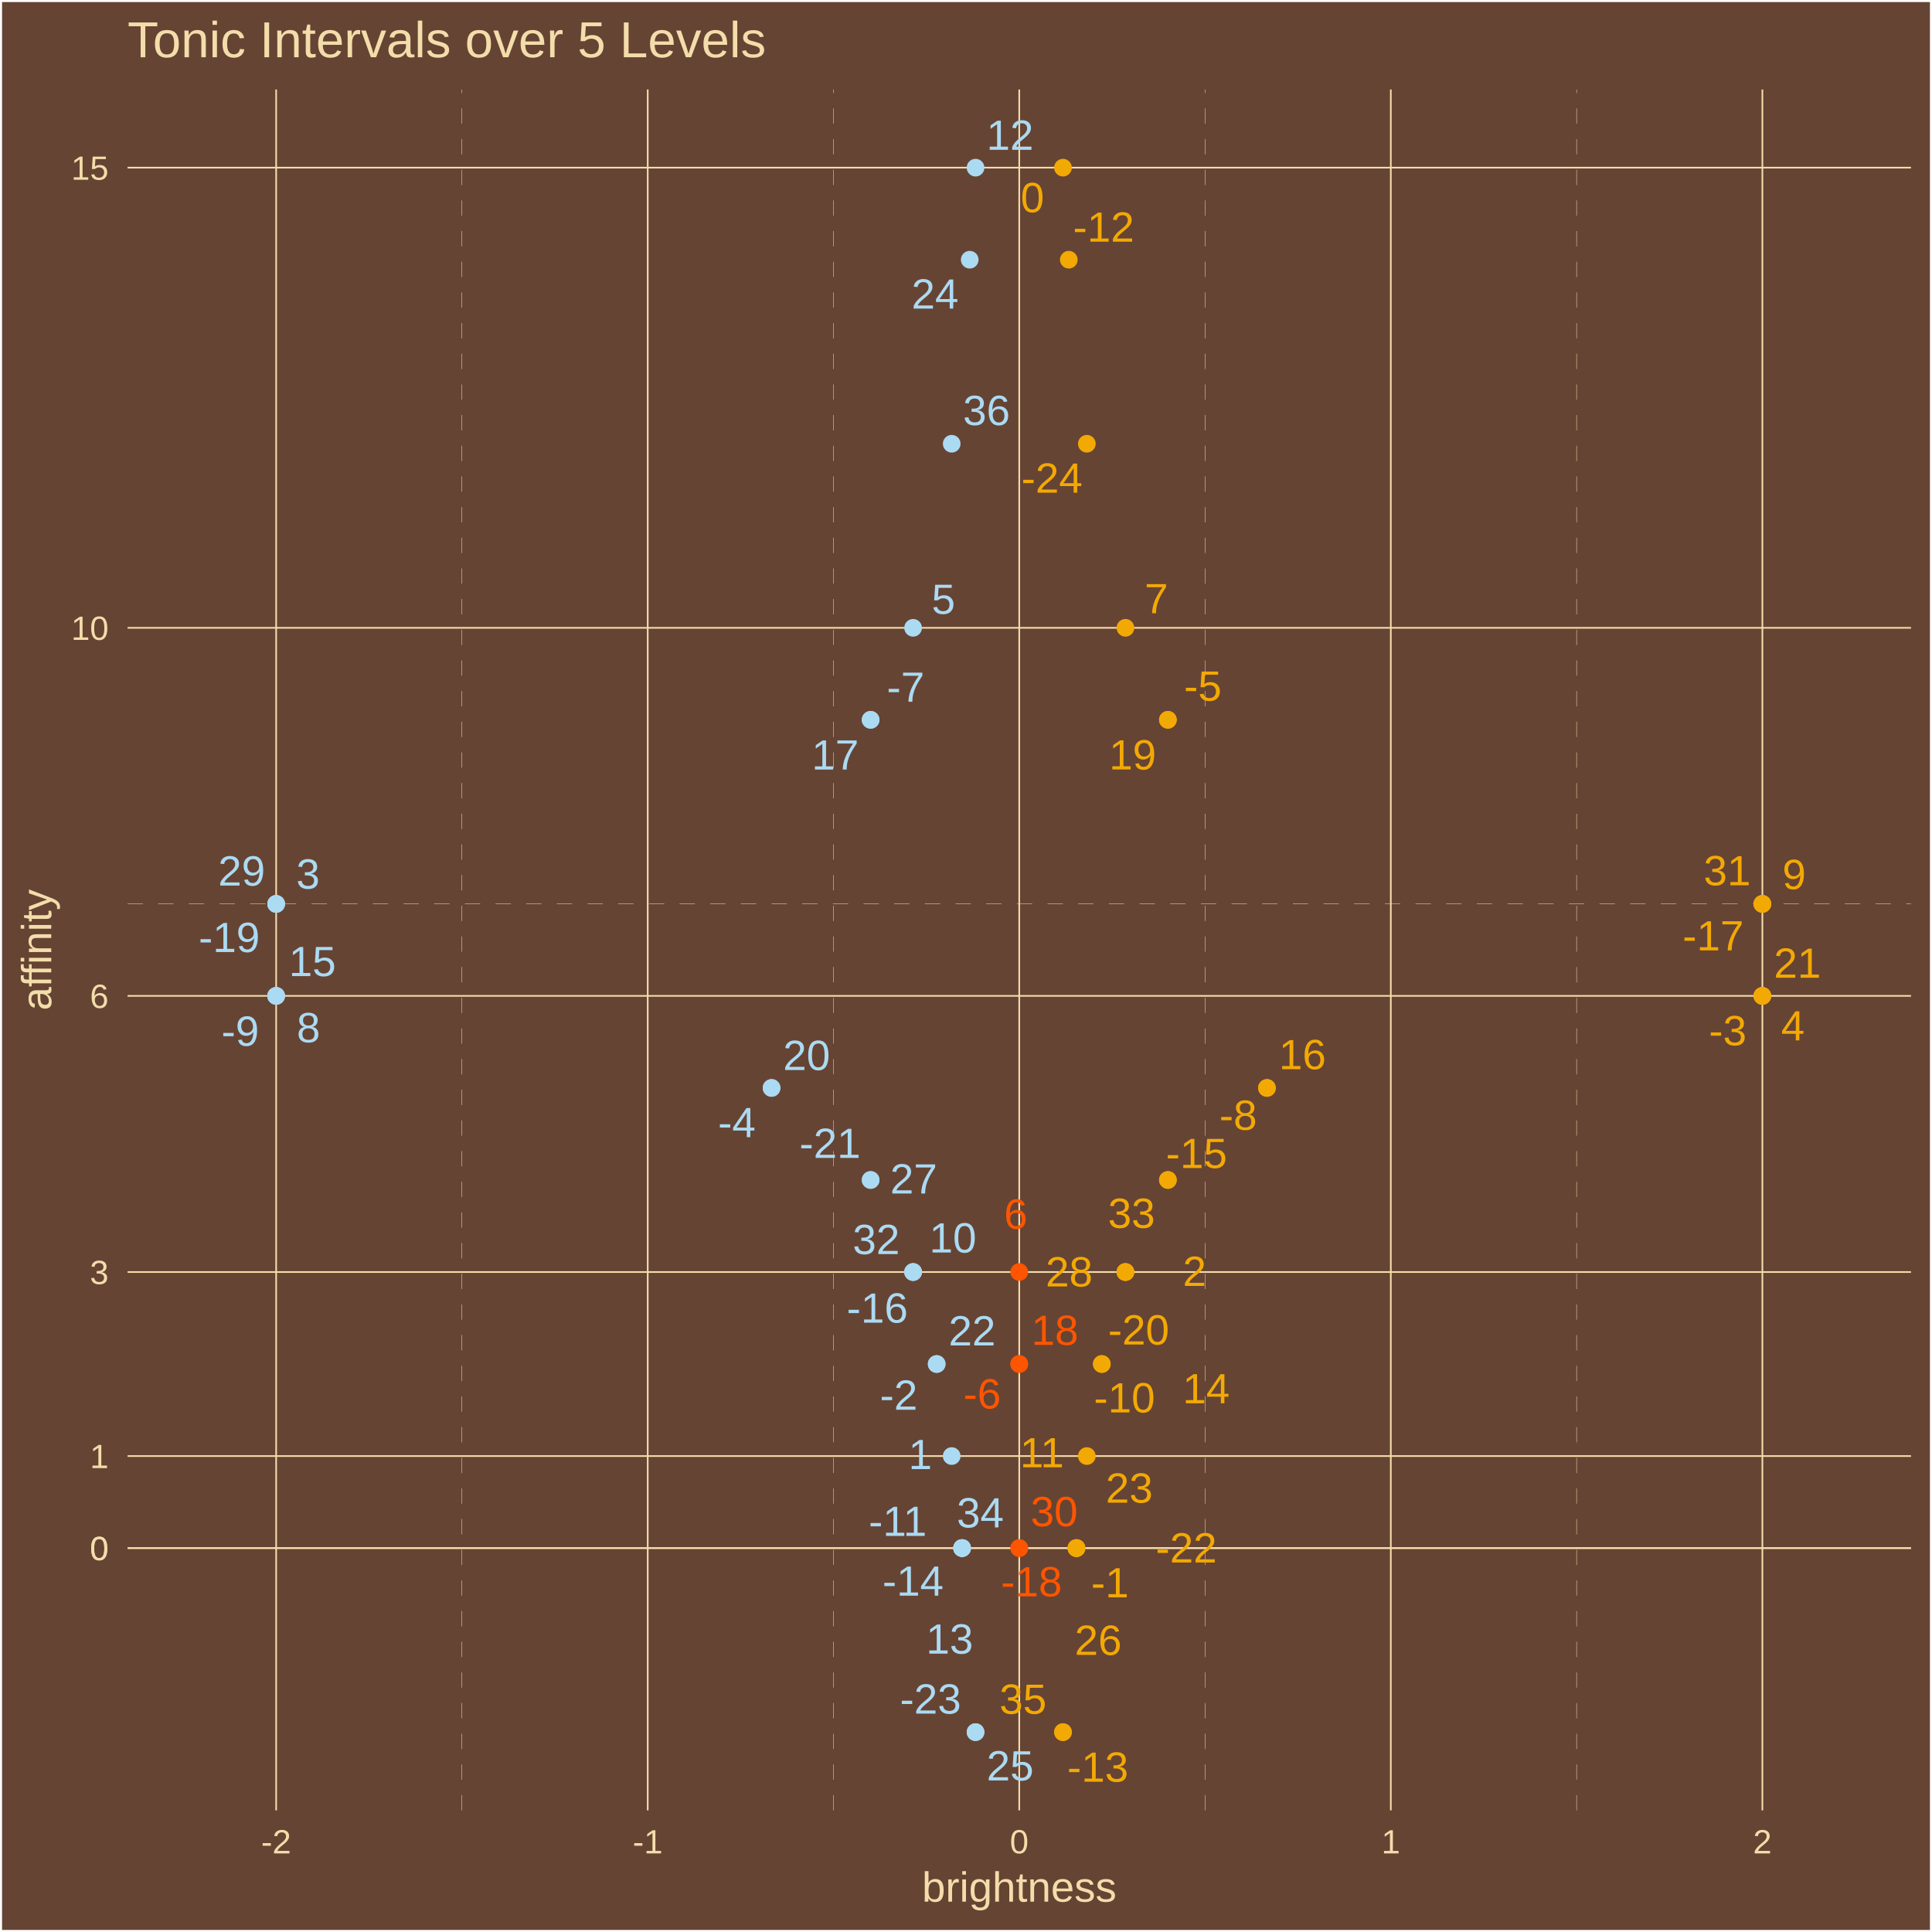
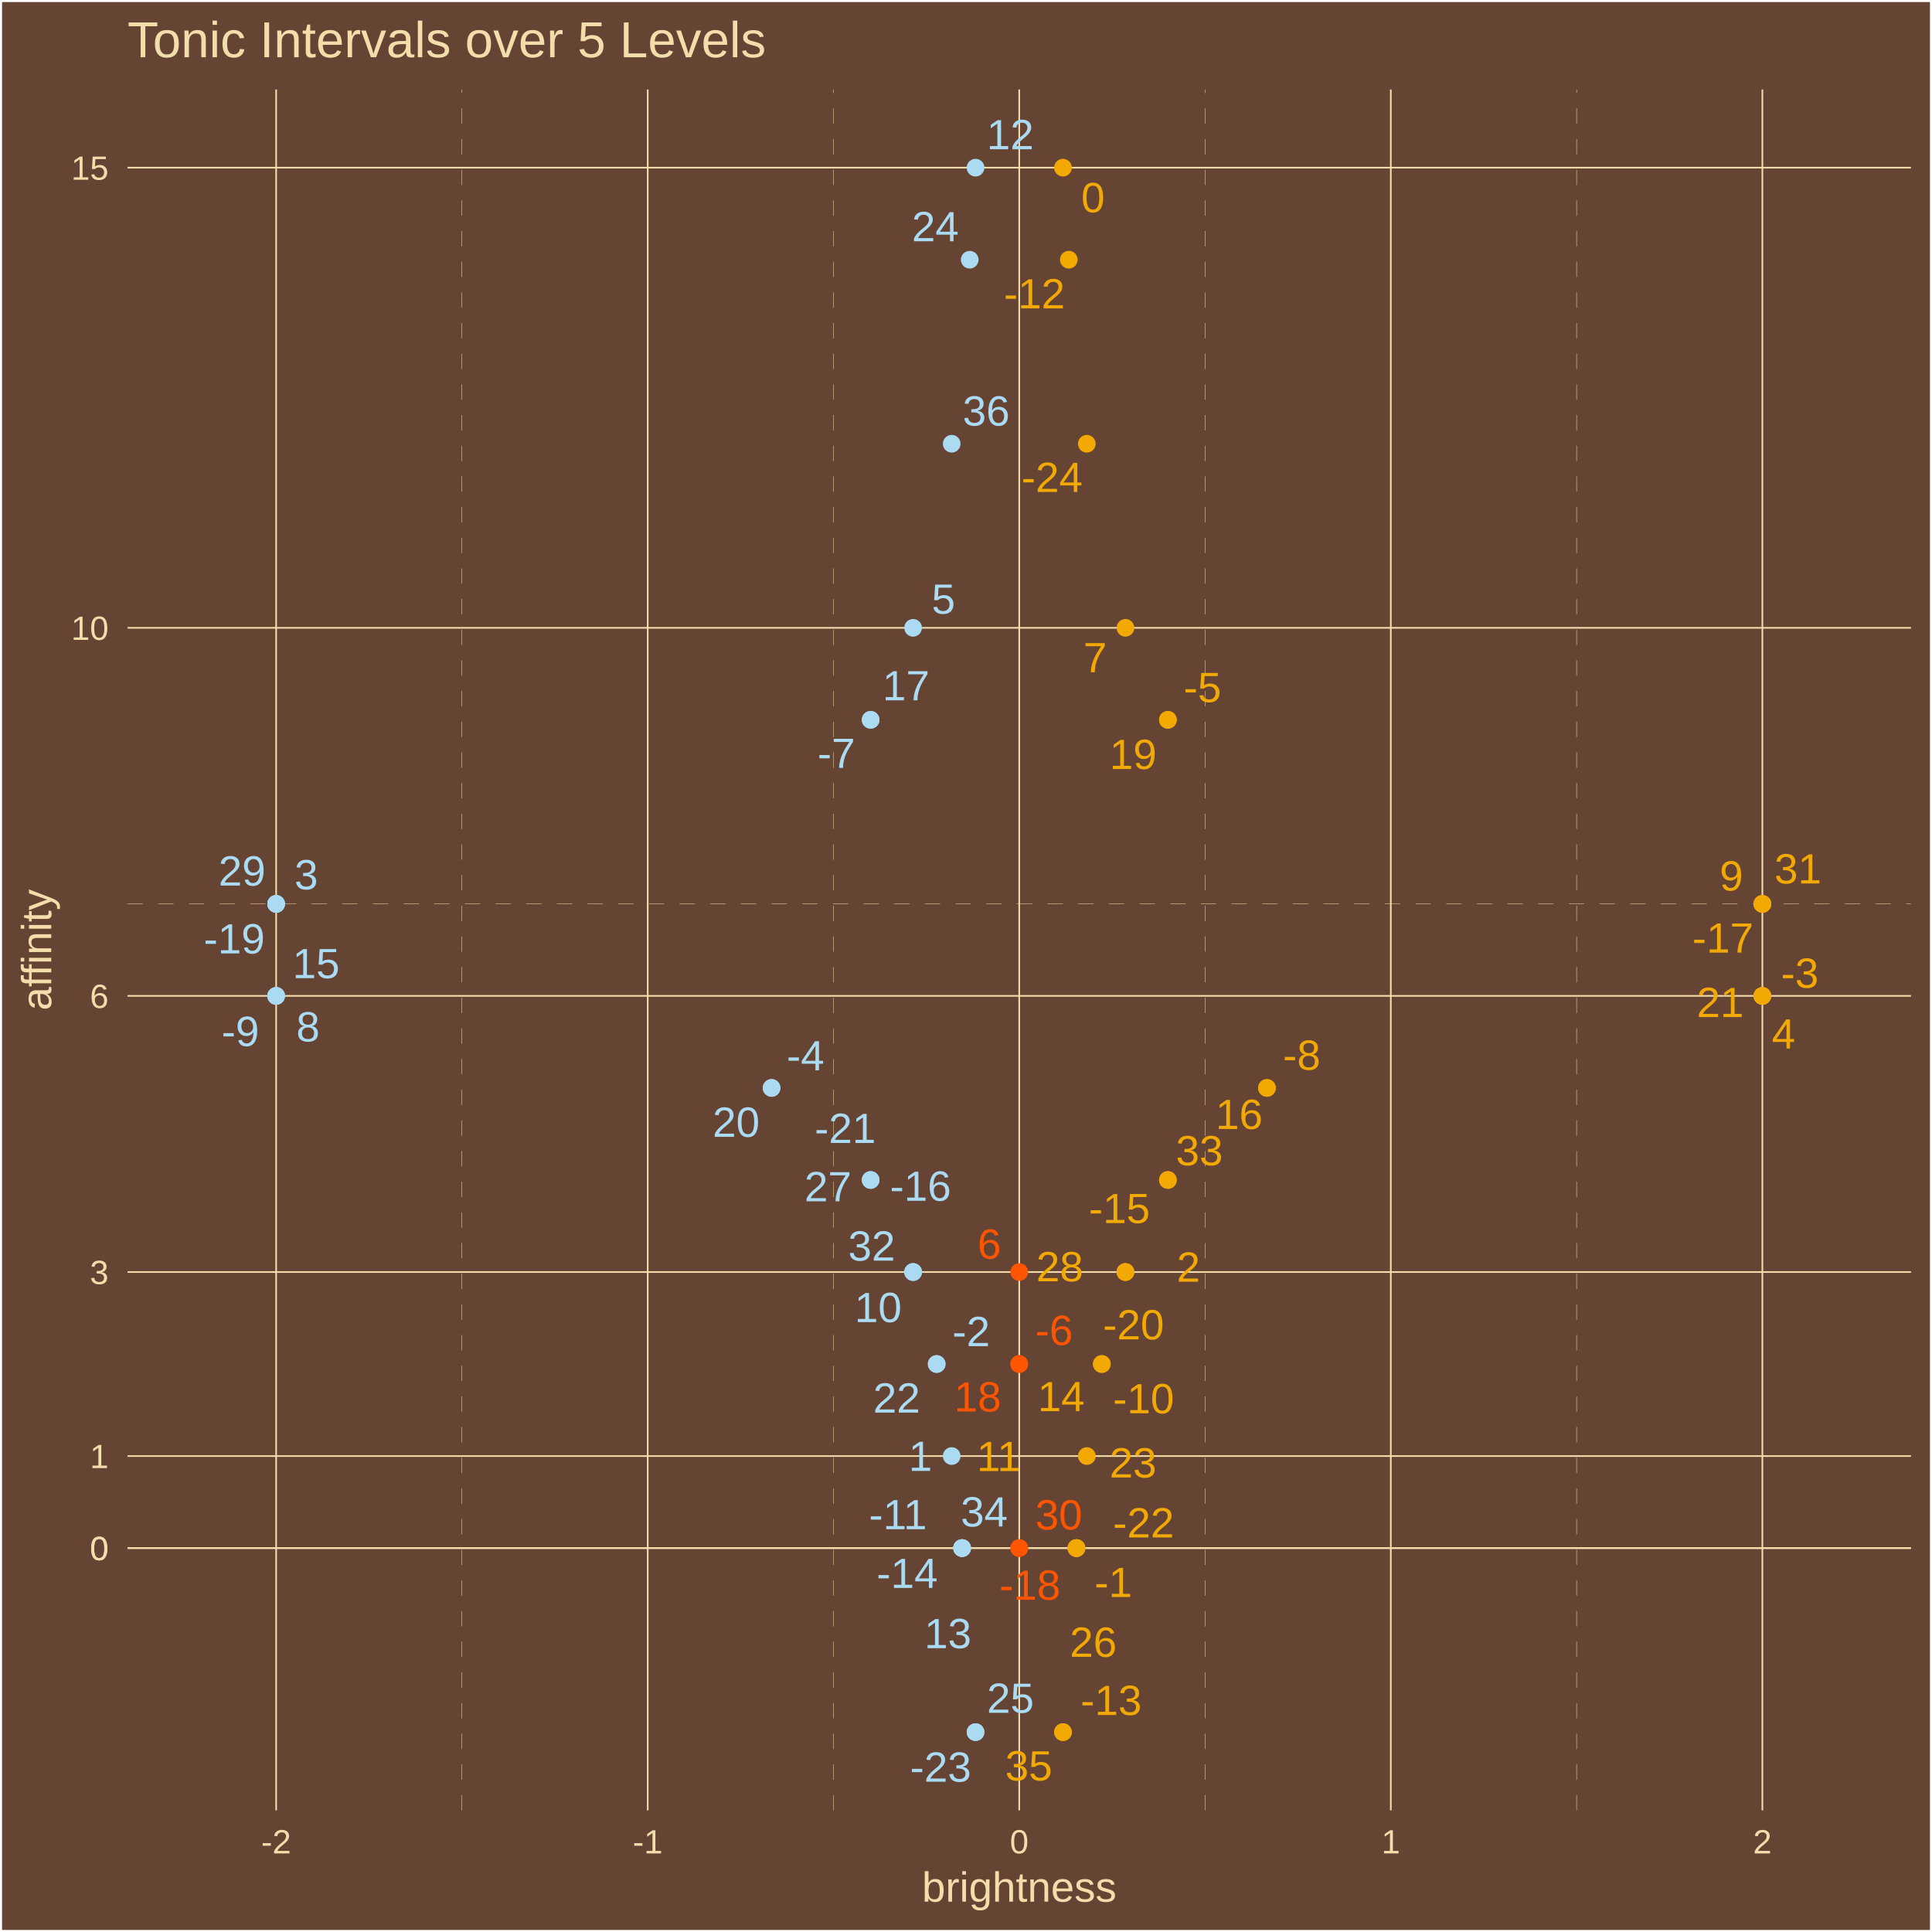
<svg xmlns="http://www.w3.org/2000/svg" class="svglite" width="504.00pt" height="504.00pt" viewBox="0 0 504.00 504.00">
  <defs>
    <style type="text/css">
    .svglite line, .svglite polyline, .svglite polygon, .svglite path, .svglite rect, .svglite circle {
      fill: none;
      stroke: #000000;
      stroke-linecap: round;
      stroke-linejoin: round;
      stroke-miterlimit: 10.00;
    }
    .svglite text {
      white-space: pre;
    }
  </style>
  </defs>
  <rect width="100%" height="100%" style="stroke: none; fill: #664433;" />
  <defs>
    <clipPath id="cpMC4wMHw1MDQuMDB8MC4wMHw1MDQuMDA=">
      <rect x="0.00" y="0.00" width="504.00" height="504.00" />
    </clipPath>
  </defs>
  <g clip-path="url(#cpMC4wMHw1MDQuMDB8MC4wMHw1MDQuMDA=)">
    <rect x="0.00" y="0" width="504.00" height="504.00" style="stroke-width: 1.07; stroke: #FFFFFF; fill: #664433;" />
  </g>
  <defs>
    <clipPath id="cpMzMuMjd8NDk4LjUyfDIzLjM0fDQ3Mi4yNw==">
      <rect x="33.27" y="23.34" width="465.25" height="448.93" />
    </clipPath>
  </defs>
  <g clip-path="url(#cpMzMuMjd8NDk4LjUyfDIzLjM0fDQ3Mi4yNw==)">
    <rect x="33.27" y="23.34" width="465.25" height="448.93" style="stroke-width: 1.07; stroke: none; fill: #664433;" />
    <polyline points="33.27,235.80 498.52,235.80 " style="stroke-width: 0.11; stroke: #F3DDAB; stroke-dasharray: 4.00,4.00; stroke-linecap: butt;" />
    <polyline points="120.50,472.27 120.50,23.34 " style="stroke-width: 0.11; stroke: #F3DDAB; stroke-dasharray: 4.00,4.00; stroke-linecap: butt;" />
    <polyline points="217.43,472.27 217.43,23.34 " style="stroke-width: 0.11; stroke: #F3DDAB; stroke-dasharray: 4.00,4.00; stroke-linecap: butt;" />
    <polyline points="314.36,472.27 314.36,23.34 " style="stroke-width: 0.11; stroke: #F3DDAB; stroke-dasharray: 4.00,4.00; stroke-linecap: butt;" />
    <polyline points="411.29,472.27 411.29,23.34 " style="stroke-width: 0.11; stroke: #F3DDAB; stroke-dasharray: 4.00,4.00; stroke-linecap: butt;" />
    <polyline points="33.27,403.85 498.52,403.85 " style="stroke-width: 0.43; stroke: #F3DDAB; stroke-linecap: butt;" />
    <polyline points="33.27,403.85 498.52,403.85 " style="stroke-width: 0.43; stroke: #F3DDAB; stroke-linecap: butt;" />
    <polyline points="33.27,379.84 498.52,379.84 " style="stroke-width: 0.43; stroke: #F3DDAB; stroke-linecap: butt;" />
    <polyline points="33.27,331.83 498.52,331.83 " style="stroke-width: 0.43; stroke: #F3DDAB; stroke-linecap: butt;" />
    <polyline points="33.27,259.80 498.52,259.80 " style="stroke-width: 0.43; stroke: #F3DDAB; stroke-linecap: butt;" />
    <polyline points="33.27,163.78 498.52,163.78 " style="stroke-width: 0.43; stroke: #F3DDAB; stroke-linecap: butt;" />
    <polyline points="33.27,43.74 498.52,43.74 " style="stroke-width: 0.43; stroke: #F3DDAB; stroke-linecap: butt;" />
    <polyline points="72.04,472.27 72.04,23.34 " style="stroke-width: 0.43; stroke: #F3DDAB; stroke-linecap: butt;" />
    <polyline points="168.97,472.27 168.97,23.34 " style="stroke-width: 0.43; stroke: #F3DDAB; stroke-linecap: butt;" />
    <polyline points="265.89,472.27 265.89,23.34 " style="stroke-width: 0.43; stroke: #F3DDAB; stroke-linecap: butt;" />
    <polyline points="362.82,472.27 362.82,23.34 " style="stroke-width: 0.43; stroke: #F3DDAB; stroke-linecap: butt;" />
    <polyline points="459.75,472.27 459.75,23.34 " style="stroke-width: 0.43; stroke: #F3DDAB; stroke-linecap: butt;" />
    <circle cx="283.52" cy="115.76" r="1.95" style="stroke-width: 0.71; stroke: #F3A904; fill: #F3A904;" />
    <circle cx="254.49" cy="451.86" r="1.95" style="stroke-width: 0.71; stroke: #ABDAF3; fill: #ABDAF3;" />
    <circle cx="280.81" cy="403.85" r="1.95" style="stroke-width: 0.71; stroke: #F3A904; fill: #F3A904;" />
    <circle cx="227.12" cy="307.82" r="1.95" style="stroke-width: 0.71; stroke: #ABDAF3; fill: #ABDAF3;" />
    <circle cx="293.59" cy="331.83" r="1.95" style="stroke-width: 0.71; stroke: #F3A904; fill: #F3A904;" />
    <circle cx="72.04" cy="235.80" r="1.95" style="stroke-width: 0.71; stroke: #ABDAF3; fill: #ABDAF3;" />
    <circle cx="265.89" cy="403.85" r="1.95" style="stroke-width: 0.71; stroke: #FF5500; fill: #FF5500;" />
    <circle cx="459.75" cy="235.80" r="1.95" style="stroke-width: 0.71; stroke: #F3A904; fill: #F3A904;" />
    <circle cx="238.20" cy="331.83" r="1.95" style="stroke-width: 0.71; stroke: #ABDAF3; fill: #ABDAF3;" />
    <circle cx="304.67" cy="307.82" r="1.95" style="stroke-width: 0.71; stroke: #F3A904; fill: #F3A904;" />
    <circle cx="250.98" cy="403.85" r="1.95" style="stroke-width: 0.71; stroke: #ABDAF3; fill: #ABDAF3;" />
    <circle cx="277.30" cy="451.86" r="1.95" style="stroke-width: 0.71; stroke: #F3A904; fill: #F3A904;" />
    <circle cx="278.82" cy="67.75" r="1.95" style="stroke-width: 0.71; stroke: #F3A904; fill: #F3A904;" />
    <circle cx="250.98" cy="403.85" r="1.95" style="stroke-width: 0.71; stroke: #ABDAF3; fill: #ABDAF3;" />
    <circle cx="287.43" cy="355.83" r="1.95" style="stroke-width: 0.71; stroke: #F3A904; fill: #F3A904;" />
    <circle cx="72.04" cy="259.80" r="1.95" style="stroke-width: 0.71; stroke: #ABDAF3; fill: #ABDAF3;" />
    <circle cx="330.51" cy="283.81" r="1.95" style="stroke-width: 0.71; stroke: #F3A904; fill: #F3A904;" />
    <circle cx="227.12" cy="187.78" r="1.95" style="stroke-width: 0.71; stroke: #ABDAF3; fill: #ABDAF3;" />
    <circle cx="265.89" cy="355.83" r="1.95" style="stroke-width: 0.71; stroke: #FF5500; fill: #FF5500;" />
    <circle cx="304.67" cy="187.78" r="1.95" style="stroke-width: 0.71; stroke: #F3A904; fill: #F3A904;" />
    <circle cx="201.28" cy="283.81" r="1.95" style="stroke-width: 0.71; stroke: #ABDAF3; fill: #ABDAF3;" />
    <circle cx="459.75" cy="259.80" r="1.95" style="stroke-width: 0.71; stroke: #F3A904; fill: #F3A904;" />
    <circle cx="244.35" cy="355.83" r="1.95" style="stroke-width: 0.71; stroke: #ABDAF3; fill: #ABDAF3;" />
    <circle cx="280.81" cy="403.85" r="1.95" style="stroke-width: 0.71; stroke: #F3A904; fill: #F3A904;" />
    <circle cx="277.30" cy="43.74" r="1.95" style="stroke-width: 0.71; stroke: #F3A904; fill: #F3A904;" />
    <circle cx="248.27" cy="379.84" r="1.95" style="stroke-width: 0.71; stroke: #ABDAF3; fill: #ABDAF3;" />
    <circle cx="293.59" cy="331.83" r="1.95" style="stroke-width: 0.71; stroke: #F3A904; fill: #F3A904;" />
    <circle cx="72.04" cy="235.80" r="1.95" style="stroke-width: 0.71; stroke: #ABDAF3; fill: #ABDAF3;" />
    <circle cx="459.75" cy="259.80" r="1.95" style="stroke-width: 0.71; stroke: #F3A904; fill: #F3A904;" />
    <circle cx="238.20" cy="163.78" r="1.95" style="stroke-width: 0.71; stroke: #ABDAF3; fill: #ABDAF3;" />
    <circle cx="265.89" cy="331.83" r="1.95" style="stroke-width: 0.71; stroke: #FF5500; fill: #FF5500;" />
    <circle cx="293.59" cy="163.78" r="1.95" style="stroke-width: 0.71; stroke: #F3A904; fill: #F3A904;" />
    <circle cx="72.04" cy="259.80" r="1.95" style="stroke-width: 0.71; stroke: #ABDAF3; fill: #ABDAF3;" />
    <circle cx="459.75" cy="235.80" r="1.95" style="stroke-width: 0.71; stroke: #F3A904; fill: #F3A904;" />
    <circle cx="238.20" cy="331.83" r="1.95" style="stroke-width: 0.71; stroke: #ABDAF3; fill: #ABDAF3;" />
    <circle cx="283.52" cy="379.84" r="1.95" style="stroke-width: 0.71; stroke: #F3A904; fill: #F3A904;" />
    <circle cx="254.49" cy="43.74" r="1.95" style="stroke-width: 0.71; stroke: #ABDAF3; fill: #ABDAF3;" />
    <circle cx="250.98" cy="403.85" r="1.95" style="stroke-width: 0.71; stroke: #ABDAF3; fill: #ABDAF3;" />
    <circle cx="287.43" cy="355.83" r="1.95" style="stroke-width: 0.71; stroke: #F3A904; fill: #F3A904;" />
    <circle cx="72.04" cy="259.80" r="1.95" style="stroke-width: 0.71; stroke: #ABDAF3; fill: #ABDAF3;" />
    <circle cx="330.51" cy="283.81" r="1.95" style="stroke-width: 0.71; stroke: #F3A904; fill: #F3A904;" />
    <circle cx="227.12" cy="187.78" r="1.95" style="stroke-width: 0.71; stroke: #ABDAF3; fill: #ABDAF3;" />
    <circle cx="265.89" cy="355.83" r="1.95" style="stroke-width: 0.71; stroke: #FF5500; fill: #FF5500;" />
    <circle cx="304.67" cy="187.78" r="1.95" style="stroke-width: 0.71; stroke: #F3A904; fill: #F3A904;" />
    <circle cx="201.28" cy="283.81" r="1.95" style="stroke-width: 0.71; stroke: #ABDAF3; fill: #ABDAF3;" />
    <circle cx="459.75" cy="259.80" r="1.95" style="stroke-width: 0.71; stroke: #F3A904; fill: #F3A904;" />
    <circle cx="244.35" cy="355.83" r="1.95" style="stroke-width: 0.71; stroke: #ABDAF3; fill: #ABDAF3;" />
    <circle cx="280.81" cy="403.85" r="1.95" style="stroke-width: 0.71; stroke: #F3A904; fill: #F3A904;" />
    <circle cx="252.97" cy="67.75" r="1.95" style="stroke-width: 0.71; stroke: #ABDAF3; fill: #ABDAF3;" />
    <circle cx="254.49" cy="451.86" r="1.95" style="stroke-width: 0.71; stroke: #ABDAF3; fill: #ABDAF3;" />
    <circle cx="280.81" cy="403.85" r="1.95" style="stroke-width: 0.71; stroke: #F3A904; fill: #F3A904;" />
    <circle cx="227.12" cy="307.82" r="1.95" style="stroke-width: 0.71; stroke: #ABDAF3; fill: #ABDAF3;" />
    <circle cx="293.59" cy="331.83" r="1.95" style="stroke-width: 0.71; stroke: #F3A904; fill: #F3A904;" />
    <circle cx="72.04" cy="235.80" r="1.95" style="stroke-width: 0.71; stroke: #ABDAF3; fill: #ABDAF3;" />
    <circle cx="265.89" cy="403.85" r="1.95" style="stroke-width: 0.71; stroke: #FF5500; fill: #FF5500;" />
    <circle cx="459.75" cy="235.80" r="1.95" style="stroke-width: 0.71; stroke: #F3A904; fill: #F3A904;" />
    <circle cx="238.20" cy="331.83" r="1.95" style="stroke-width: 0.71; stroke: #ABDAF3; fill: #ABDAF3;" />
    <circle cx="304.67" cy="307.82" r="1.95" style="stroke-width: 0.71; stroke: #F3A904; fill: #F3A904;" />
    <circle cx="250.98" cy="403.85" r="1.95" style="stroke-width: 0.71; stroke: #ABDAF3; fill: #ABDAF3;" />
    <circle cx="277.30" cy="451.86" r="1.95" style="stroke-width: 0.71; stroke: #F3A904; fill: #F3A904;" />
    <circle cx="248.27" cy="115.76" r="1.95" style="stroke-width: 0.71; stroke: #ABDAF3; fill: #ABDAF3;" />
-     <line x1="299.70" y1="403.65" x2="281.95" y2="403.83" style="stroke-width: 1.07; stroke: none;" />
-     <line x1="296.83" y1="341.04" x2="293.95" y2="332.87" style="stroke-width: 1.07; stroke: none;" />
-     <line x1="243.96" y1="398.42" x2="250.09" y2="403.16" style="stroke-width: 1.07; stroke: none;" />
-     <line x1="306.75" y1="331.52" x2="294.73" y2="331.80" style="stroke-width: 1.07; stroke: none;" />
-     <line x1="264.98" y1="322.35" x2="265.79" y2="330.73" style="stroke-width: 1.07; stroke: none;" />
-     <line x1="247.78" y1="421.67" x2="250.79" y2="404.93" style="stroke-width: 1.07; stroke: none;" />
-     <line x1="306.72" y1="361.82" x2="288.52" y2="356.17" style="stroke-width: 1.07; stroke: none;" />
-     <line x1="292.14" y1="393.81" x2="281.65" y2="403.10" style="stroke-width: 1.07; stroke: none;" />
-     <line x1="286.24" y1="422.00" x2="281.12" y2="404.90" style="stroke-width: 1.07; stroke: none;" />
-     <text x="274.42" y="128.53" text-anchor="middle" style="font-size: 11.04px;fill: #F3A904; font-family: &quot;Arial&quot;;" textLength="15.94px" lengthAdjust="spacingAndGlyphs">-24</text>
-     <text x="242.75" y="447.03" text-anchor="middle" style="font-size: 11.04px;fill: #ABDAF3; font-family: &quot;Arial&quot;;" textLength="15.94px" lengthAdjust="spacingAndGlyphs">-23</text>
-     <text x="309.47" y="407.61" text-anchor="middle" style="font-size: 11.04px;fill: #F3A904; font-family: &quot;Arial&quot;;" textLength="15.94px" lengthAdjust="spacingAndGlyphs">-22</text>
-     <text x="216.52" y="302.07" text-anchor="middle" style="font-size: 11.04px;fill: #ABDAF3; font-family: &quot;Arial&quot;;" textLength="15.94px" lengthAdjust="spacingAndGlyphs">-21</text>
-     <text x="297.03" y="350.75" text-anchor="middle" style="font-size: 11.04px;fill: #F3A904; font-family: &quot;Arial&quot;;" textLength="15.94px" lengthAdjust="spacingAndGlyphs">-20</text>
-     <text x="59.80" y="248.36" text-anchor="middle" style="font-size: 11.04px;fill: #ABDAF3; font-family: &quot;Arial&quot;;" textLength="15.94px" lengthAdjust="spacingAndGlyphs">-19</text>
-     <text x="269.09" y="416.44" text-anchor="middle" style="font-size: 11.04px;fill: #FF5500; font-family: &quot;Arial&quot;;" textLength="15.94px" lengthAdjust="spacingAndGlyphs">-18</text>
-     <text x="446.91" y="247.92" text-anchor="middle" style="font-size: 11.04px;fill: #F3A904; font-family: &quot;Arial&quot;;" textLength="15.94px" lengthAdjust="spacingAndGlyphs">-17</text>
-     <text x="228.87" y="345.04" text-anchor="middle" style="font-size: 11.04px;fill: #ABDAF3; font-family: &quot;Arial&quot;;" textLength="15.94px" lengthAdjust="spacingAndGlyphs">-16</text>
-     <text x="312.14" y="304.70" text-anchor="middle" style="font-size: 11.04px;fill: #F3A904; font-family: &quot;Arial&quot;;" textLength="15.94px" lengthAdjust="spacingAndGlyphs">-15</text>
-     <text x="238.18" y="416.26" text-anchor="middle" style="font-size: 11.04px;fill: #ABDAF3; font-family: &quot;Arial&quot;;" textLength="15.94px" lengthAdjust="spacingAndGlyphs">-14</text>
-     <text x="286.39" y="464.80" text-anchor="middle" style="font-size: 11.04px;fill: #F3A904; font-family: &quot;Arial&quot;;" textLength="15.94px" lengthAdjust="spacingAndGlyphs">-13</text>
-     <text x="287.91" y="63.05" text-anchor="middle" style="font-size: 11.04px;fill: #F3A904; font-family: &quot;Arial&quot;;" textLength="15.94px" lengthAdjust="spacingAndGlyphs">-12</text>
-     <text x="234.19" y="400.67" text-anchor="middle" style="font-size: 11.04px;fill: #ABDAF3; font-family: &quot;Arial&quot;;" textLength="15.94px" lengthAdjust="spacingAndGlyphs">-11</text>
-     <text x="293.33" y="368.46" text-anchor="middle" style="font-size: 11.04px;fill: #F3A904; font-family: &quot;Arial&quot;;" textLength="15.94px" lengthAdjust="spacingAndGlyphs">-10</text>
-     <text x="62.67" y="272.81" text-anchor="middle" style="font-size: 11.04px;fill: #ABDAF3; font-family: &quot;Arial&quot;;" textLength="9.81px" lengthAdjust="spacingAndGlyphs">-9</text>
-     <text x="323.00" y="294.74" text-anchor="middle" style="font-size: 11.04px;fill: #F3A904; font-family: &quot;Arial&quot;;" textLength="9.81px" lengthAdjust="spacingAndGlyphs">-8</text>
-     <text x="236.25" y="183.07" text-anchor="middle" style="font-size: 11.04px;fill: #ABDAF3; font-family: &quot;Arial&quot;;" textLength="9.81px" lengthAdjust="spacingAndGlyphs">-7</text>
-     <text x="256.20" y="367.44" text-anchor="middle" style="font-size: 11.04px;fill: #FF5500; font-family: &quot;Arial&quot;;" textLength="9.81px" lengthAdjust="spacingAndGlyphs">-6</text>
-     <text x="313.77" y="182.79" text-anchor="middle" style="font-size: 11.04px;fill: #F3A904; font-family: &quot;Arial&quot;;" textLength="9.81px" lengthAdjust="spacingAndGlyphs">-5</text>
-     <text x="192.22" y="296.65" text-anchor="middle" style="font-size: 11.04px;fill: #ABDAF3; font-family: &quot;Arial&quot;;" textLength="9.81px" lengthAdjust="spacingAndGlyphs">-4</text>
-     <text x="450.72" y="272.69" text-anchor="middle" style="font-size: 11.04px;fill: #F3A904; font-family: &quot;Arial&quot;;" textLength="9.81px" lengthAdjust="spacingAndGlyphs">-3</text>
-     <text x="234.45" y="367.76" text-anchor="middle" style="font-size: 11.04px;fill: #ABDAF3; font-family: &quot;Arial&quot;;" textLength="9.81px" lengthAdjust="spacingAndGlyphs">-2</text>
-     <text x="289.56" y="416.69" text-anchor="middle" style="font-size: 11.04px;fill: #F3A904; font-family: &quot;Arial&quot;;" textLength="9.81px" lengthAdjust="spacingAndGlyphs">-1</text>
-     <text x="269.32" y="55.36" text-anchor="middle" style="font-size: 11.04px;fill: #F3A904; font-family: &quot;Arial&quot;;" textLength="6.13px" lengthAdjust="spacingAndGlyphs">0</text>
-     <text x="240.06" y="383.24" text-anchor="middle" style="font-size: 11.04px;fill: #ABDAF3; font-family: &quot;Arial&quot;;" textLength="6.13px" lengthAdjust="spacingAndGlyphs">1</text>
-     <text x="311.62" y="335.47" text-anchor="middle" style="font-size: 11.04px;fill: #F3A904; font-family: &quot;Arial&quot;;" textLength="6.13px" lengthAdjust="spacingAndGlyphs">2</text>
-     <text x="80.35" y="231.82" text-anchor="middle" style="font-size: 11.04px;fill: #ABDAF3; font-family: &quot;Arial&quot;;" textLength="6.13px" lengthAdjust="spacingAndGlyphs">3</text>
-     <text x="467.71" y="271.41" text-anchor="middle" style="font-size: 11.04px;fill: #F3A904; font-family: &quot;Arial&quot;;" textLength="6.13px" lengthAdjust="spacingAndGlyphs">4</text>
-     <text x="246.11" y="160.13" text-anchor="middle" style="font-size: 11.04px;fill: #ABDAF3; font-family: &quot;Arial&quot;;" textLength="6.13px" lengthAdjust="spacingAndGlyphs">5</text>
-     <text x="264.98" y="320.55" text-anchor="middle" style="font-size: 11.04px;fill: #FF5500; font-family: &quot;Arial&quot;;" textLength="6.13px" lengthAdjust="spacingAndGlyphs">6</text>
-     <text x="301.65" y="159.98" text-anchor="middle" style="font-size: 11.04px;fill: #F3A904; font-family: &quot;Arial&quot;;" textLength="6.13px" lengthAdjust="spacingAndGlyphs">7</text>
-     <text x="80.47" y="271.89" text-anchor="middle" style="font-size: 11.04px;fill: #ABDAF3; font-family: &quot;Arial&quot;;" textLength="6.13px" lengthAdjust="spacingAndGlyphs">8</text>
-     <text x="468.04" y="231.94" text-anchor="middle" style="font-size: 11.04px;fill: #F3A904; font-family: &quot;Arial&quot;;" textLength="6.13px" lengthAdjust="spacingAndGlyphs">9</text>
-     <text x="248.57" y="326.74" text-anchor="middle" style="font-size: 11.04px;fill: #ABDAF3; font-family: &quot;Arial&quot;;" textLength="12.27px" lengthAdjust="spacingAndGlyphs">10</text>
-     <text x="271.82" y="382.77" text-anchor="middle" style="font-size: 11.04px;fill: #F3A904; font-family: &quot;Arial&quot;;" textLength="12.27px" lengthAdjust="spacingAndGlyphs">11</text>
-     <text x="263.48" y="39.08" text-anchor="middle" style="font-size: 11.04px;fill: #ABDAF3; font-family: &quot;Arial&quot;;" textLength="12.27px" lengthAdjust="spacingAndGlyphs">12</text>
-     <text x="247.73" y="431.38" text-anchor="middle" style="font-size: 11.04px;fill: #ABDAF3; font-family: &quot;Arial&quot;;" textLength="12.27px" lengthAdjust="spacingAndGlyphs">13</text>
-     <text x="314.66" y="366.08" text-anchor="middle" style="font-size: 11.04px;fill: #F3A904; font-family: &quot;Arial&quot;;" textLength="12.27px" lengthAdjust="spacingAndGlyphs">14</text>
-     <text x="81.49" y="254.64" text-anchor="middle" style="font-size: 11.04px;fill: #ABDAF3; font-family: &quot;Arial&quot;;" textLength="12.27px" lengthAdjust="spacingAndGlyphs">15</text>
-     <text x="339.77" y="278.92" text-anchor="middle" style="font-size: 11.04px;fill: #F3A904; font-family: &quot;Arial&quot;;" textLength="12.27px" lengthAdjust="spacingAndGlyphs">16</text>
-     <text x="217.88" y="200.75" text-anchor="middle" style="font-size: 11.04px;fill: #ABDAF3; font-family: &quot;Arial&quot;;" textLength="12.27px" lengthAdjust="spacingAndGlyphs">17</text>
-     <text x="275.19" y="350.84" text-anchor="middle" style="font-size: 11.04px;fill: #FF5500; font-family: &quot;Arial&quot;;" textLength="12.27px" lengthAdjust="spacingAndGlyphs">18</text>
-     <text x="295.47" y="200.73" text-anchor="middle" style="font-size: 11.04px;fill: #F3A904; font-family: &quot;Arial&quot;;" textLength="12.27px" lengthAdjust="spacingAndGlyphs">19</text>
-     <text x="210.40" y="279.13" text-anchor="middle" style="font-size: 11.04px;fill: #ABDAF3; font-family: &quot;Arial&quot;;" textLength="12.27px" lengthAdjust="spacingAndGlyphs">20</text>
-     <text x="468.88" y="255.06" text-anchor="middle" style="font-size: 11.04px;fill: #F3A904; font-family: &quot;Arial&quot;;" textLength="12.27px" lengthAdjust="spacingAndGlyphs">21</text>
-     <text x="253.59" y="350.99" text-anchor="middle" style="font-size: 11.04px;fill: #ABDAF3; font-family: &quot;Arial&quot;;" textLength="12.27px" lengthAdjust="spacingAndGlyphs">22</text>
-     <text x="294.59" y="392.01" text-anchor="middle" style="font-size: 11.04px;fill: #F3A904; font-family: &quot;Arial&quot;;" textLength="12.27px" lengthAdjust="spacingAndGlyphs">23</text>
-     <text x="243.92" y="80.51" text-anchor="middle" style="font-size: 11.04px;fill: #ABDAF3; font-family: &quot;Arial&quot;;" textLength="12.27px" lengthAdjust="spacingAndGlyphs">24</text>
-     <text x="263.51" y="464.46" text-anchor="middle" style="font-size: 11.04px;fill: #ABDAF3; font-family: &quot;Arial&quot;;" textLength="12.27px" lengthAdjust="spacingAndGlyphs">25</text>
-     <text x="286.48" y="431.71" text-anchor="middle" style="font-size: 11.04px;fill: #F3A904; font-family: &quot;Arial&quot;;" textLength="12.27px" lengthAdjust="spacingAndGlyphs">26</text>
-     <text x="238.35" y="311.35" text-anchor="middle" style="font-size: 11.04px;fill: #ABDAF3; font-family: &quot;Arial&quot;;" textLength="12.27px" lengthAdjust="spacingAndGlyphs">27</text>
-     <text x="278.91" y="335.60" text-anchor="middle" style="font-size: 11.04px;fill: #F3A904; font-family: &quot;Arial&quot;;" textLength="12.27px" lengthAdjust="spacingAndGlyphs">28</text>
-     <text x="63.03" y="231.02" text-anchor="middle" style="font-size: 11.04px;fill: #ABDAF3; font-family: &quot;Arial&quot;;" textLength="12.27px" lengthAdjust="spacingAndGlyphs">29</text>
-     <text x="275.00" y="398.15" text-anchor="middle" style="font-size: 11.04px;fill: #FF5500; font-family: &quot;Arial&quot;;" textLength="12.27px" lengthAdjust="spacingAndGlyphs">30</text>
-     <text x="450.57" y="230.94" text-anchor="middle" style="font-size: 11.04px;fill: #F3A904; font-family: &quot;Arial&quot;;" textLength="12.27px" lengthAdjust="spacingAndGlyphs">31</text>
-     <text x="228.58" y="327.16" text-anchor="middle" style="font-size: 11.04px;fill: #ABDAF3; font-family: &quot;Arial&quot;;" textLength="12.27px" lengthAdjust="spacingAndGlyphs">32</text>
-     <text x="295.18" y="320.32" text-anchor="middle" style="font-size: 11.04px;fill: #F3A904; font-family: &quot;Arial&quot;;" textLength="12.27px" lengthAdjust="spacingAndGlyphs">33</text>
-     <text x="255.72" y="398.46" text-anchor="middle" style="font-size: 11.04px;fill: #ABDAF3; font-family: &quot;Arial&quot;;" textLength="12.27px" lengthAdjust="spacingAndGlyphs">34</text>
-     <text x="266.87" y="447.08" text-anchor="middle" style="font-size: 11.04px;fill: #F3A904; font-family: &quot;Arial&quot;;" textLength="12.27px" lengthAdjust="spacingAndGlyphs">35</text>
-     <text x="257.35" y="110.89" text-anchor="middle" style="font-size: 11.04px;fill: #ABDAF3; font-family: &quot;Arial&quot;;" textLength="12.27px" lengthAdjust="spacingAndGlyphs">36</text>
+     <line x1="288.54" y1="398.56" x2="281.74" y2="403.21" style="stroke-width: 1.07; stroke: none;" />
+     <line x1="221.98" y1="299.97" x2="226.51" y2="306.89" style="stroke-width: 1.07; stroke: none;" />
+     <line x1="240.12" y1="315.04" x2="238.33" y2="330.73" style="stroke-width: 1.07; stroke: none;" />
+     <line x1="244.02" y1="396.90" x2="250.19" y2="403.05" style="stroke-width: 1.07; stroke: none;" />
+     <line x1="305.15" y1="330.42" x2="294.72" y2="331.69" style="stroke-width: 1.07; stroke: none;" />
+     <line x1="268.48" y1="379.80" x2="282.38" y2="379.84" style="stroke-width: 1.07; stroke: none;" />
+     <line x1="247.36" y1="420.25" x2="250.74" y2="404.92" style="stroke-width: 1.07; stroke: none;" />
+     <line x1="294.11" y1="387.23" x2="281.50" y2="402.97" style="stroke-width: 1.07; stroke: none;" />
+     <line x1="285.09" y1="422.50" x2="281.05" y2="404.92" style="stroke-width: 1.07; stroke: none;" />
+     <line x1="284.40" y1="330.32" x2="292.46" y2="331.64" style="stroke-width: 1.07; stroke: none;" />
+     <text x="274.45" y="128.34" text-anchor="middle" style="font-size: 11.04px;fill: #F3A904; font-family: &quot;Arial&quot;;" textLength="15.94px" lengthAdjust="spacingAndGlyphs">-24</text>
+     <text x="245.39" y="464.79" text-anchor="middle" style="font-size: 11.04px;fill: #ABDAF3; font-family: &quot;Arial&quot;;" textLength="15.94px" lengthAdjust="spacingAndGlyphs">-23</text>
+     <text x="298.31" y="401.07" text-anchor="middle" style="font-size: 11.04px;fill: #F3A904; font-family: &quot;Arial&quot;;" textLength="15.94px" lengthAdjust="spacingAndGlyphs">-22</text>
+     <text x="220.49" y="298.17" text-anchor="middle" style="font-size: 11.04px;fill: #ABDAF3; font-family: &quot;Arial&quot;;" textLength="15.94px" lengthAdjust="spacingAndGlyphs">-21</text>
+     <text x="295.69" y="349.41" text-anchor="middle" style="font-size: 11.04px;fill: #F3A904; font-family: &quot;Arial&quot;;" textLength="15.94px" lengthAdjust="spacingAndGlyphs">-20</text>
+     <text x="61.12" y="248.72" text-anchor="middle" style="font-size: 11.04px;fill: #ABDAF3; font-family: &quot;Arial&quot;;" textLength="15.94px" lengthAdjust="spacingAndGlyphs">-19</text>
+     <text x="268.67" y="417.32" text-anchor="middle" style="font-size: 11.04px;fill: #FF5500; font-family: &quot;Arial&quot;;" textLength="15.94px" lengthAdjust="spacingAndGlyphs">-18</text>
+     <text x="449.45" y="248.50" text-anchor="middle" style="font-size: 11.04px;fill: #F3A904; font-family: &quot;Arial&quot;;" textLength="15.94px" lengthAdjust="spacingAndGlyphs">-17</text>
+     <text x="240.13" y="313.24" text-anchor="middle" style="font-size: 11.04px;fill: #ABDAF3; font-family: &quot;Arial&quot;;" textLength="15.94px" lengthAdjust="spacingAndGlyphs">-16</text>
+     <text x="292.01" y="319.06" text-anchor="middle" style="font-size: 11.04px;fill: #F3A904; font-family: &quot;Arial&quot;;" textLength="15.94px" lengthAdjust="spacingAndGlyphs">-15</text>
+     <text x="236.66" y="414.24" text-anchor="middle" style="font-size: 11.04px;fill: #ABDAF3; font-family: &quot;Arial&quot;;" textLength="15.94px" lengthAdjust="spacingAndGlyphs">-14</text>
+     <text x="289.87" y="447.39" text-anchor="middle" style="font-size: 11.04px;fill: #F3A904; font-family: &quot;Arial&quot;;" textLength="15.94px" lengthAdjust="spacingAndGlyphs">-13</text>
+     <text x="269.83" y="80.45" text-anchor="middle" style="font-size: 11.04px;fill: #F3A904; font-family: &quot;Arial&quot;;" textLength="15.94px" lengthAdjust="spacingAndGlyphs">-12</text>
+     <text x="234.25" y="398.93" text-anchor="middle" style="font-size: 11.04px;fill: #ABDAF3; font-family: &quot;Arial&quot;;" textLength="15.94px" lengthAdjust="spacingAndGlyphs">-11</text>
+     <text x="298.31" y="368.69" text-anchor="middle" style="font-size: 11.04px;fill: #F3A904; font-family: &quot;Arial&quot;;" textLength="15.94px" lengthAdjust="spacingAndGlyphs">-10</text>
+     <text x="62.70" y="272.87" text-anchor="middle" style="font-size: 11.04px;fill: #ABDAF3; font-family: &quot;Arial&quot;;" textLength="9.81px" lengthAdjust="spacingAndGlyphs">-9</text>
+     <text x="339.58" y="279.08" text-anchor="middle" style="font-size: 11.04px;fill: #F3A904; font-family: &quot;Arial&quot;;" textLength="9.81px" lengthAdjust="spacingAndGlyphs">-8</text>
+     <text x="218.17" y="200.33" text-anchor="middle" style="font-size: 11.04px;fill: #ABDAF3; font-family: &quot;Arial&quot;;" textLength="9.81px" lengthAdjust="spacingAndGlyphs">-7</text>
+     <text x="274.98" y="350.87" text-anchor="middle" style="font-size: 11.04px;fill: #FF5500; font-family: &quot;Arial&quot;;" textLength="9.81px" lengthAdjust="spacingAndGlyphs">-6</text>
+     <text x="313.68" y="183.15" text-anchor="middle" style="font-size: 11.04px;fill: #F3A904; font-family: &quot;Arial&quot;;" textLength="9.81px" lengthAdjust="spacingAndGlyphs">-5</text>
+     <text x="210.13" y="279.21" text-anchor="middle" style="font-size: 11.04px;fill: #ABDAF3; font-family: &quot;Arial&quot;;" textLength="9.81px" lengthAdjust="spacingAndGlyphs">-4</text>
+     <text x="469.51" y="257.68" text-anchor="middle" style="font-size: 11.04px;fill: #F3A904; font-family: &quot;Arial&quot;;" textLength="9.81px" lengthAdjust="spacingAndGlyphs">-3</text>
+     <text x="253.35" y="351.17" text-anchor="middle" style="font-size: 11.04px;fill: #ABDAF3; font-family: &quot;Arial&quot;;" textLength="9.81px" lengthAdjust="spacingAndGlyphs">-2</text>
+     <text x="290.44" y="416.61" text-anchor="middle" style="font-size: 11.04px;fill: #F3A904; font-family: &quot;Arial&quot;;" textLength="9.81px" lengthAdjust="spacingAndGlyphs">-1</text>
+     <text x="285.12" y="55.37" text-anchor="middle" style="font-size: 11.04px;fill: #F3A904; font-family: &quot;Arial&quot;;" textLength="6.13px" lengthAdjust="spacingAndGlyphs">0</text>
+     <text x="240.10" y="383.71" text-anchor="middle" style="font-size: 11.04px;fill: #ABDAF3; font-family: &quot;Arial&quot;;" textLength="6.13px" lengthAdjust="spacingAndGlyphs">1</text>
+     <text x="310.02" y="334.36" text-anchor="middle" style="font-size: 11.04px;fill: #F3A904; font-family: &quot;Arial&quot;;" textLength="6.13px" lengthAdjust="spacingAndGlyphs">2</text>
+     <text x="79.89" y="232.00" text-anchor="middle" style="font-size: 11.04px;fill: #ABDAF3; font-family: &quot;Arial&quot;;" textLength="6.13px" lengthAdjust="spacingAndGlyphs">3</text>
+     <text x="465.28" y="273.53" text-anchor="middle" style="font-size: 11.04px;fill: #F3A904; font-family: &quot;Arial&quot;;" textLength="6.13px" lengthAdjust="spacingAndGlyphs">4</text>
+     <text x="246.11" y="160.09" text-anchor="middle" style="font-size: 11.04px;fill: #ABDAF3; font-family: &quot;Arial&quot;;" textLength="6.13px" lengthAdjust="spacingAndGlyphs">5</text>
+     <text x="258.08" y="328.35" text-anchor="middle" style="font-size: 11.04px;fill: #FF5500; font-family: &quot;Arial&quot;;" textLength="6.13px" lengthAdjust="spacingAndGlyphs">6</text>
+     <text x="285.68" y="175.36" text-anchor="middle" style="font-size: 11.04px;fill: #F3A904; font-family: &quot;Arial&quot;;" textLength="6.13px" lengthAdjust="spacingAndGlyphs">7</text>
+     <text x="80.35" y="271.68" text-anchor="middle" style="font-size: 11.04px;fill: #ABDAF3; font-family: &quot;Arial&quot;;" textLength="6.13px" lengthAdjust="spacingAndGlyphs">8</text>
+     <text x="451.66" y="232.31" text-anchor="middle" style="font-size: 11.04px;fill: #F3A904; font-family: &quot;Arial&quot;;" textLength="6.13px" lengthAdjust="spacingAndGlyphs">9</text>
+     <text x="229.08" y="344.90" text-anchor="middle" style="font-size: 11.04px;fill: #ABDAF3; font-family: &quot;Arial&quot;;" textLength="12.27px" lengthAdjust="spacingAndGlyphs">10</text>
+     <text x="260.54" y="383.76" text-anchor="middle" style="font-size: 11.04px;fill: #F3A904; font-family: &quot;Arial&quot;;" textLength="12.27px" lengthAdjust="spacingAndGlyphs">11</text>
+     <text x="263.54" y="38.93" text-anchor="middle" style="font-size: 11.04px;fill: #ABDAF3; font-family: &quot;Arial&quot;;" textLength="12.27px" lengthAdjust="spacingAndGlyphs">12</text>
+     <text x="247.27" y="429.96" text-anchor="middle" style="font-size: 11.04px;fill: #ABDAF3; font-family: &quot;Arial&quot;;" textLength="12.27px" lengthAdjust="spacingAndGlyphs">13</text>
+     <text x="276.83" y="368.13" text-anchor="middle" style="font-size: 11.04px;fill: #F3A904; font-family: &quot;Arial&quot;;" textLength="12.27px" lengthAdjust="spacingAndGlyphs">14</text>
+     <text x="82.46" y="255.17" text-anchor="middle" style="font-size: 11.04px;fill: #ABDAF3; font-family: &quot;Arial&quot;;" textLength="12.27px" lengthAdjust="spacingAndGlyphs">15</text>
+     <text x="323.26" y="294.52" text-anchor="middle" style="font-size: 11.04px;fill: #F3A904; font-family: &quot;Arial&quot;;" textLength="12.27px" lengthAdjust="spacingAndGlyphs">16</text>
+     <text x="236.35" y="182.69" text-anchor="middle" style="font-size: 11.04px;fill: #ABDAF3; font-family: &quot;Arial&quot;;" textLength="12.27px" lengthAdjust="spacingAndGlyphs">17</text>
+     <text x="255.05" y="368.21" text-anchor="middle" style="font-size: 11.04px;fill: #FF5500; font-family: &quot;Arial&quot;;" textLength="12.27px" lengthAdjust="spacingAndGlyphs">18</text>
+     <text x="295.60" y="200.61" text-anchor="middle" style="font-size: 11.04px;fill: #F3A904; font-family: &quot;Arial&quot;;" textLength="12.27px" lengthAdjust="spacingAndGlyphs">19</text>
+     <text x="192.03" y="296.56" text-anchor="middle" style="font-size: 11.04px;fill: #ABDAF3; font-family: &quot;Arial&quot;;" textLength="12.27px" lengthAdjust="spacingAndGlyphs">20</text>
+     <text x="448.75" y="265.31" text-anchor="middle" style="font-size: 11.04px;fill: #F3A904; font-family: &quot;Arial&quot;;" textLength="12.27px" lengthAdjust="spacingAndGlyphs">21</text>
+     <text x="233.90" y="368.51" text-anchor="middle" style="font-size: 11.04px;fill: #ABDAF3; font-family: &quot;Arial&quot;;" textLength="12.27px" lengthAdjust="spacingAndGlyphs">22</text>
+     <text x="295.56" y="385.43" text-anchor="middle" style="font-size: 11.04px;fill: #F3A904; font-family: &quot;Arial&quot;;" textLength="12.27px" lengthAdjust="spacingAndGlyphs">23</text>
+     <text x="244.00" y="62.94" text-anchor="middle" style="font-size: 11.04px;fill: #ABDAF3; font-family: &quot;Arial&quot;;" textLength="12.27px" lengthAdjust="spacingAndGlyphs">24</text>
+     <text x="263.59" y="446.82" text-anchor="middle" style="font-size: 11.04px;fill: #ABDAF3; font-family: &quot;Arial&quot;;" textLength="12.27px" lengthAdjust="spacingAndGlyphs">25</text>
+     <text x="285.20" y="432.21" text-anchor="middle" style="font-size: 11.04px;fill: #F3A904; font-family: &quot;Arial&quot;;" textLength="12.27px" lengthAdjust="spacingAndGlyphs">26</text>
+     <text x="215.99" y="313.38" text-anchor="middle" style="font-size: 11.04px;fill: #ABDAF3; font-family: &quot;Arial&quot;;" textLength="12.27px" lengthAdjust="spacingAndGlyphs">27</text>
+     <text x="276.46" y="334.25" text-anchor="middle" style="font-size: 11.04px;fill: #F3A904; font-family: &quot;Arial&quot;;" textLength="12.27px" lengthAdjust="spacingAndGlyphs">28</text>
+     <text x="63.14" y="231.02" text-anchor="middle" style="font-size: 11.04px;fill: #ABDAF3; font-family: &quot;Arial&quot;;" textLength="12.27px" lengthAdjust="spacingAndGlyphs">29</text>
+     <text x="276.21" y="398.99" text-anchor="middle" style="font-size: 11.04px;fill: #FF5500; font-family: &quot;Arial&quot;;" textLength="12.27px" lengthAdjust="spacingAndGlyphs">30</text>
+     <text x="469.02" y="230.47" text-anchor="middle" style="font-size: 11.04px;fill: #F3A904; font-family: &quot;Arial&quot;;" textLength="12.27px" lengthAdjust="spacingAndGlyphs">31</text>
+     <text x="227.39" y="328.86" text-anchor="middle" style="font-size: 11.04px;fill: #ABDAF3; font-family: &quot;Arial&quot;;" textLength="12.27px" lengthAdjust="spacingAndGlyphs">32</text>
+     <text x="312.88" y="303.99" text-anchor="middle" style="font-size: 11.04px;fill: #F3A904; font-family: &quot;Arial&quot;;" textLength="12.27px" lengthAdjust="spacingAndGlyphs">33</text>
+     <text x="256.75" y="398.21" text-anchor="middle" style="font-size: 11.04px;fill: #ABDAF3; font-family: &quot;Arial&quot;;" textLength="12.27px" lengthAdjust="spacingAndGlyphs">34</text>
+     <text x="268.36" y="464.47" text-anchor="middle" style="font-size: 11.04px;fill: #F3A904; font-family: &quot;Arial&quot;;" textLength="12.27px" lengthAdjust="spacingAndGlyphs">35</text>
+     <text x="257.27" y="111.02" text-anchor="middle" style="font-size: 11.04px;fill: #ABDAF3; font-family: &quot;Arial&quot;;" textLength="12.27px" lengthAdjust="spacingAndGlyphs">36</text>
  </g>
  <g clip-path="url(#cpMC4wMHw1MDQuMDB8MC4wMHw1MDQuMDA=)">
    <text x="28.34" y="407.00" text-anchor="end" style="font-size: 8.80px;fill: #F3DDAB; font-family: &quot;Arial&quot;;" textLength="4.90px" lengthAdjust="spacingAndGlyphs">0</text>
    <text x="28.34" y="407.00" text-anchor="end" style="font-size: 8.80px;fill: #F3DDAB; font-family: &quot;Arial&quot;;" textLength="4.90px" lengthAdjust="spacingAndGlyphs">0</text>
    <text x="28.34" y="382.99" text-anchor="end" style="font-size: 8.80px;fill: #F3DDAB; font-family: &quot;Arial&quot;;" textLength="4.90px" lengthAdjust="spacingAndGlyphs">1</text>
    <text x="28.34" y="334.98" text-anchor="end" style="font-size: 8.80px;fill: #F3DDAB; font-family: &quot;Arial&quot;;" textLength="4.90px" lengthAdjust="spacingAndGlyphs">3</text>
    <text x="28.34" y="262.96" text-anchor="end" style="font-size: 8.80px;fill: #F3DDAB; font-family: &quot;Arial&quot;;" textLength="4.90px" lengthAdjust="spacingAndGlyphs">6</text>
    <text x="28.34" y="166.93" text-anchor="end" style="font-size: 8.80px;fill: #F3DDAB; font-family: &quot;Arial&quot;;" textLength="9.79px" lengthAdjust="spacingAndGlyphs">10</text>
    <text x="28.34" y="46.90" text-anchor="end" style="font-size: 8.80px;fill: #F3DDAB; font-family: &quot;Arial&quot;;" textLength="9.79px" lengthAdjust="spacingAndGlyphs">15</text>
    <text x="72.04" y="483.50" text-anchor="middle" style="font-size: 8.80px;fill: #F3DDAB; font-family: &quot;Arial&quot;;" textLength="7.83px" lengthAdjust="spacingAndGlyphs">-2</text>
    <text x="168.97" y="483.50" text-anchor="middle" style="font-size: 8.80px;fill: #F3DDAB; font-family: &quot;Arial&quot;;" textLength="7.83px" lengthAdjust="spacingAndGlyphs">-1</text>
    <text x="265.89" y="483.50" text-anchor="middle" style="font-size: 8.80px;fill: #F3DDAB; font-family: &quot;Arial&quot;;" textLength="4.90px" lengthAdjust="spacingAndGlyphs">0</text>
    <text x="362.82" y="483.50" text-anchor="middle" style="font-size: 8.80px;fill: #F3DDAB; font-family: &quot;Arial&quot;;" textLength="4.90px" lengthAdjust="spacingAndGlyphs">1</text>
    <text x="459.75" y="483.50" text-anchor="middle" style="font-size: 8.80px;fill: #F3DDAB; font-family: &quot;Arial&quot;;" textLength="4.90px" lengthAdjust="spacingAndGlyphs">2</text>
    <text x="265.89" y="496.09" text-anchor="middle" style="font-size: 11.00px;fill: #F3DDAB; font-family: &quot;Arial&quot;;" textLength="50.76px" lengthAdjust="spacingAndGlyphs">brightness</text>
    <text transform="translate(13.37,247.80) rotate(-90)" text-anchor="middle" style="font-size: 11.00px;fill: #F3DDAB; font-family: &quot;Arial&quot;;" textLength="31.78px" lengthAdjust="spacingAndGlyphs">affinity</text>
    <text x="33.27" y="14.94" style="font-size: 13.20px;fill: #F3DDAB; font-family: &quot;Arial&quot;;" textLength="167.90px" lengthAdjust="spacingAndGlyphs">Tonic Intervals over 5 Levels</text>
  </g>
</svg>
